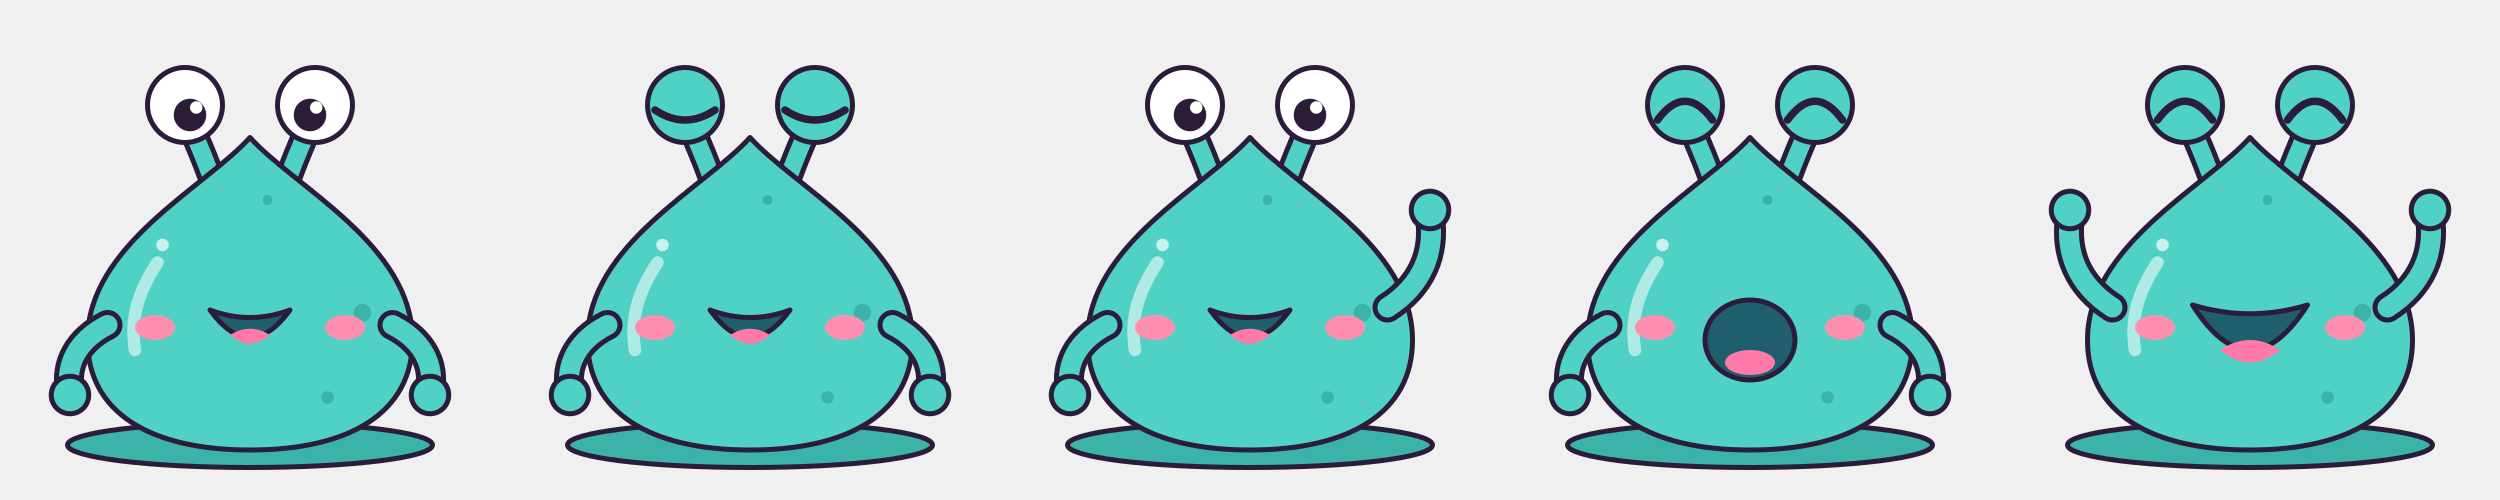
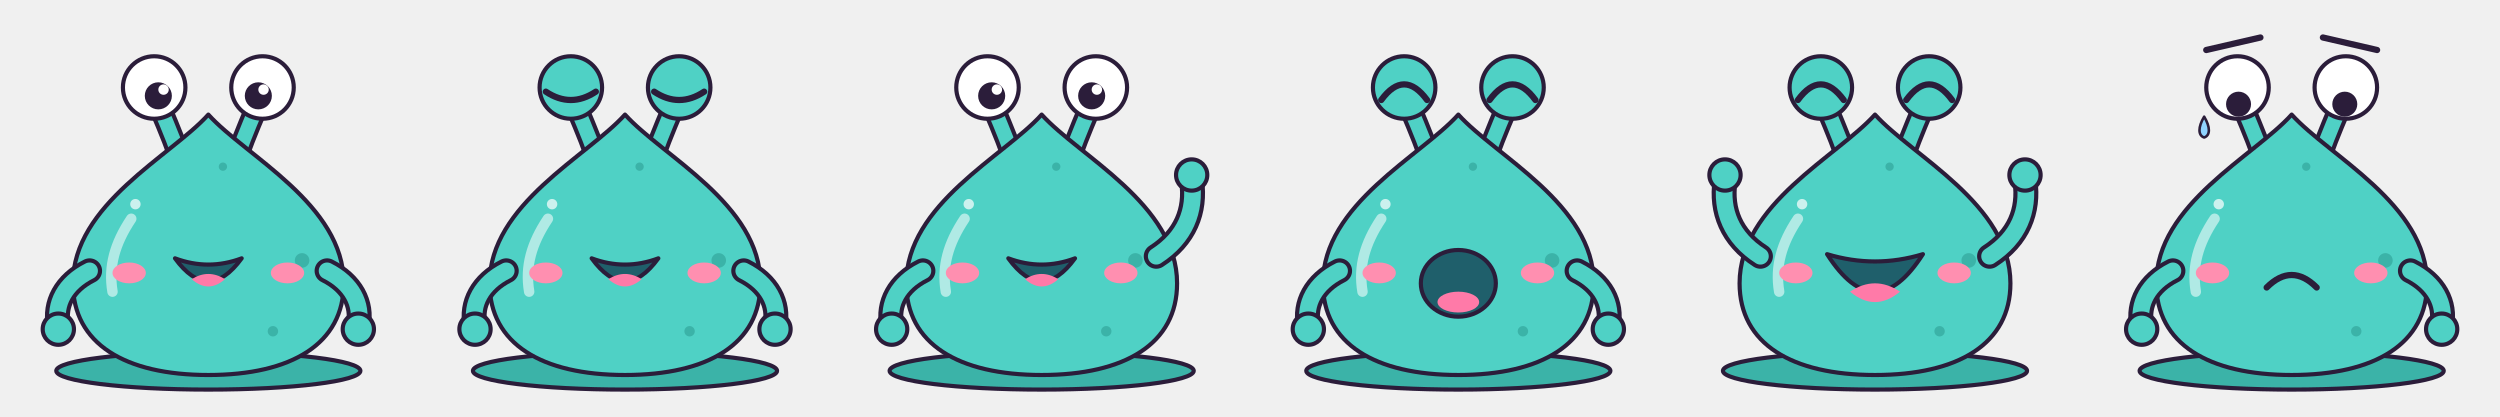
- <svg xmlns="http://www.w3.org/2000/svg" viewBox="0 0 2000 400" width="2000" height="400">
+ <svg xmlns="http://www.w3.org/2000/svg" viewBox="0 0 2400 400" width="2400" height="400">
  <defs>
    <g id="back">
      <path d="M172 150 C164 126 156 110 150 94 M228 150 C236 126 244 110 250 94" fill="none" stroke-width="22" />
      <path d="M172 150 C164 126 156 110 150 94 M228 150 C236 126 244 110 250 94" fill="none" stroke="#4fd1c5" stroke-width="14" />
      <ellipse cx="200" cy="356" rx="146" ry="18" fill="#3bb3a8" />
      <path d="M200 110 C236 150 330 196 330 272 C330 330 280 360 200 360 C120 360 70 330 70 272 C70 196 164 150 200 110 Z" fill="#4fd1c5" />
      <path d="M126 210 C110 234 104 256 108 280" fill="none" stroke="#ffffff" stroke-width="10" opacity="0.55" />
      <circle cx="130" cy="196" r="5" fill="#ffffff" opacity="0.7" stroke="none" />
      <g fill="#3bb3a8" stroke="none">
        <circle cx="290" cy="250" r="7" />
        <circle cx="262" cy="318" r="5" />
        <circle cx="214" cy="160" r="4" />
      </g>
      <ellipse cx="124" cy="262" rx="16" ry="10" fill="#ff8fb0" stroke="none" />
      <ellipse cx="276" cy="262" rx="16" ry="10" fill="#ff8fb0" stroke="none" />
    </g>
    <g id="eyes-open">
      <circle cx="148" cy="84" r="30" fill="#ffffff" />
      <circle cx="252" cy="84" r="30" fill="#ffffff" />
      <circle cx="152" cy="92" r="13" fill="#2b1d3a" stroke="none" />
      <circle cx="248" cy="92" r="13" fill="#2b1d3a" stroke="none" />
      <circle cx="157" cy="86" r="5" fill="#ffffff" stroke="none" />
      <circle cx="253" cy="86" r="5" fill="#ffffff" stroke="none" />
    </g>
    <g id="eyes-closed">
      <circle cx="148" cy="84" r="30" fill="#4fd1c5" />
      <circle cx="252" cy="84" r="30" fill="#4fd1c5" />
      <path d="M124 88 Q148 104 172 88 M228 88 Q252 104 276 88" fill="none" stroke-width="6" />
    </g>
    <g id="eyes-happy">
      <circle cx="148" cy="84" r="30" fill="#4fd1c5" />
      <circle cx="252" cy="84" r="30" fill="#4fd1c5" />
      <path d="M126 96 Q148 66 170 96 M230 96 Q252 66 274 96" fill="none" stroke-width="6" />
    </g>
    <g id="mouth-smile">
      <path d="M168 248 Q200 292 232 248 Q200 260 168 248 Z" fill="#1f5f6b" />
      <path d="M184 268 Q200 258 216 268 Q200 282 184 268 Z" fill="#ff7aa8" stroke="none" />
    </g>
    <g id="mouth-chomp">
      <ellipse cx="200" cy="272" rx="36" ry="32" fill="#1f5f6b" />
      <ellipse cx="200" cy="290" rx="20" ry="10" fill="#ff7aa8" stroke="none" />
    </g>
    <g id="mouth-grin">
      <path d="M154 244 Q200 316 246 244 Q200 258 154 244 Z" fill="#1f5f6b" />
      <path d="M176 280 Q200 264 224 280 Q200 300 176 280 Z" fill="#ff7aa8" stroke="none" />
    </g>
    <g id="arm-left-down">
      <path d="M86 260 C62 272 52 292 56 312" fill="none" stroke-width="24" />
      <path d="M86 260 C62 272 52 292 56 312" fill="none" stroke="#4fd1c5" stroke-width="16" />
      <circle cx="56" cy="316" r="15" fill="#4fd1c5" />
    </g>
    <g id="arm-right-down">
      <path d="M314 260 C338 272 348 292 344 312" fill="none" stroke-width="24" />
      <path d="M314 260 C338 272 348 292 344 312" fill="none" stroke="#4fd1c5" stroke-width="16" />
      <circle cx="344" cy="316" r="15" fill="#4fd1c5" />
    </g>
    <g id="arm-left-up">
      <path d="M90 246 C62 228 52 202 56 174" fill="none" stroke-width="24" />
      <path d="M90 246 C62 228 52 202 56 174" fill="none" stroke="#4fd1c5" stroke-width="16" />
      <circle cx="56" cy="168" r="15" fill="#4fd1c5" />
    </g>
    <g id="arm-right-up">
      <path d="M310 246 C338 228 348 202 344 174" fill="none" stroke-width="24" />
      <path d="M310 246 C338 228 348 202 344 174" fill="none" stroke="#4fd1c5" stroke-width="16" />
      <circle cx="344" cy="168" r="15" fill="#4fd1c5" />
    </g>
+     <g id="eyes-sad">
+       <circle cx="148" cy="84" r="30" fill="#ffffff" />
+       <circle cx="252" cy="84" r="30" fill="#ffffff" />
+       <circle cx="149" cy="100" r="12" fill="#2b1d3a" stroke="none" />
+       <circle cx="251" cy="100" r="12" fill="#2b1d3a" stroke="none" />
+       <path d="M118 48 L170 36 M230 36 L282 48" fill="none" stroke-width="6" />
+       <path d="M116 112 C110 122 110 130 116 132 C122 130 122 122 116 112 Z" fill="#8fd3ff" stroke-width="2.5" />
+     </g>
+     <g id="mouth-frown">
+       <path d="M176 276 Q200 252 224 276" fill="none" stroke-width="6" />
+     </g>
  </defs>
  <g stroke="#2b1d3a" stroke-width="4" stroke-linejoin="round" stroke-linecap="round">
    <g>
      <use href="#back" />
      <use href="#eyes-open" />
      <use href="#mouth-smile" />
      <use href="#arm-left-down" />
      <use href="#arm-right-down" />
    </g>
    <g transform="translate(400 0)">
      <use href="#back" />
      <use href="#eyes-closed" />
      <use href="#mouth-smile" />
      <use href="#arm-left-down" />
      <use href="#arm-right-down" />
    </g>
    <g transform="translate(800 0)">
      <use href="#back" />
      <use href="#eyes-open" />
      <use href="#mouth-smile" />
      <use href="#arm-left-down" />
      <use href="#arm-right-up" />
    </g>
    <g transform="translate(1200 0)">
      <use href="#back" />
      <use href="#eyes-happy" />
      <use href="#mouth-chomp" />
      <use href="#arm-left-down" />
      <use href="#arm-right-down" />
    </g>
    <g transform="translate(1600 0)">
      <use href="#back" />
      <use href="#eyes-happy" />
      <use href="#mouth-grin" />
      <use href="#arm-left-up" />
      <use href="#arm-right-up" />
    </g>
+     <g transform="translate(2000 0)">
+       <use href="#back" />
+       <use href="#eyes-sad" />
+       <use href="#mouth-frown" />
+       <use href="#arm-left-down" />
+       <use href="#arm-right-down" />
+     </g>
  </g>
</svg>
